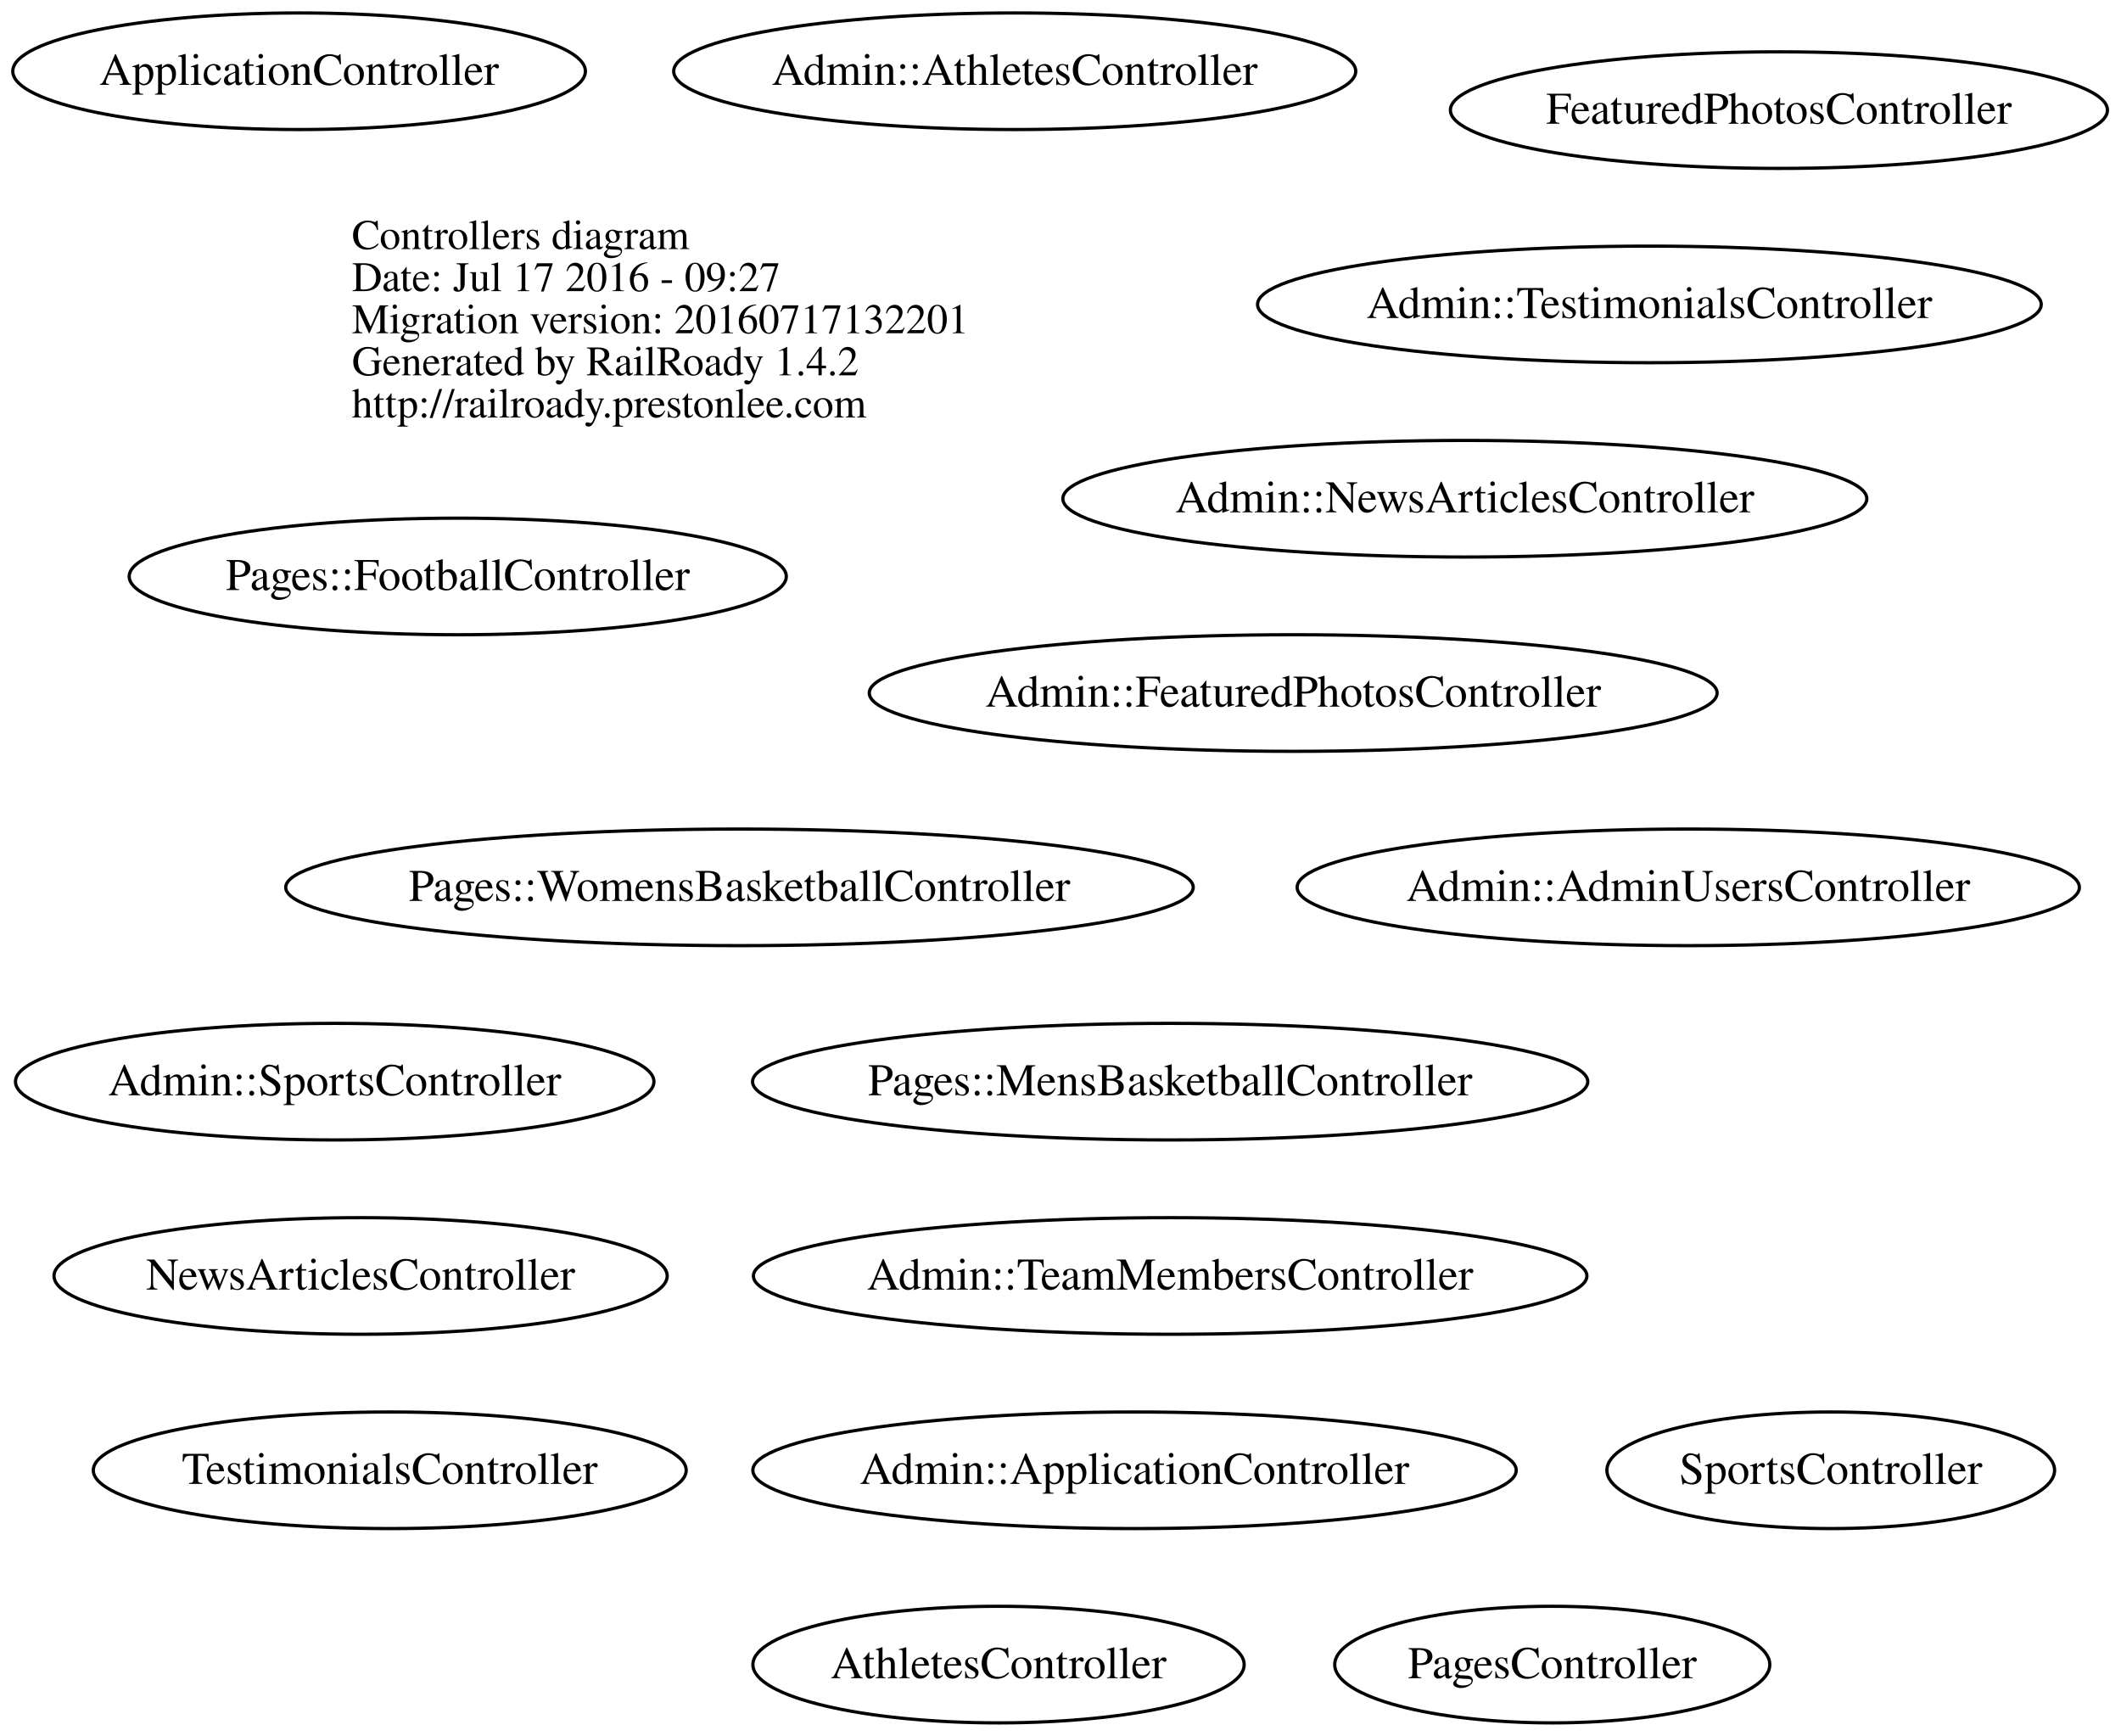
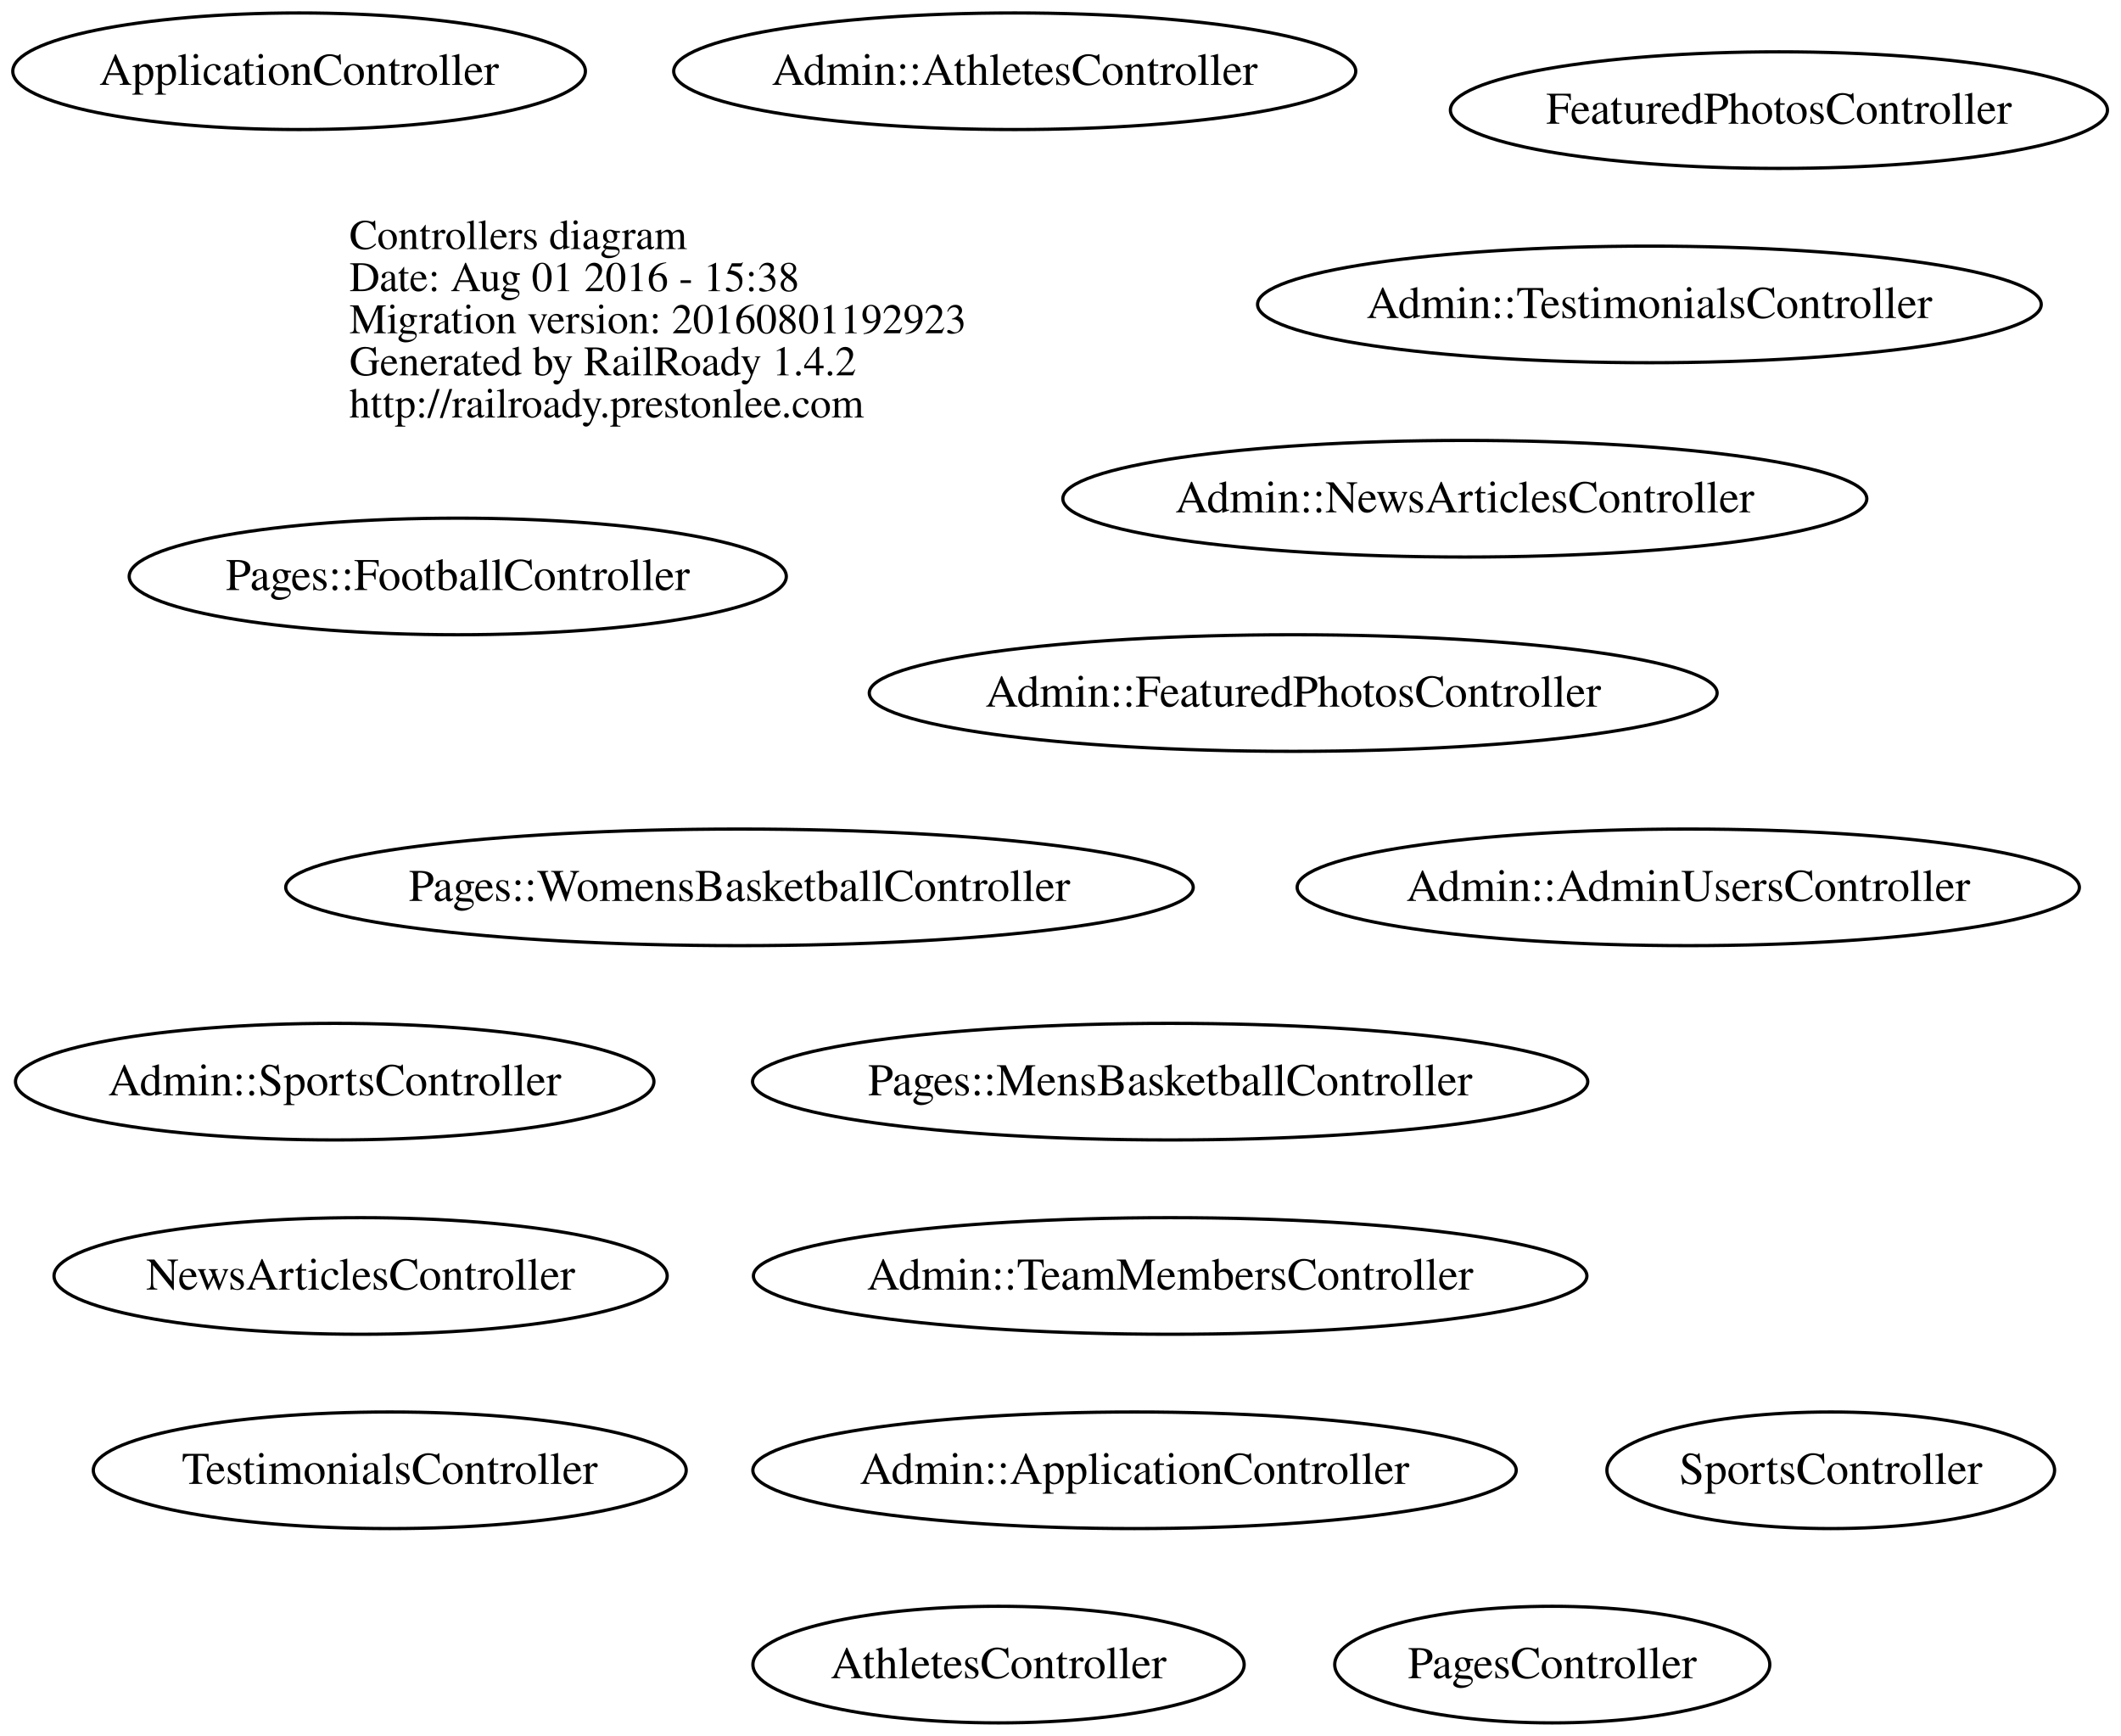
<svg xmlns="http://www.w3.org/2000/svg" width="655pt" height="536pt" viewBox="0.00 0.00 654.69 536.00">
  <g id="graph0" class="graph" transform="scale(1 1) rotate(0) translate(232.208 268)">
    <polygon fill="none" stroke="none" points="-232.208,268 -232.208,-268 422.478,-268 422.478,268 -232.208,268" />
    <g id="node1" class="node">
-       <text text-anchor="start" x="-123.688" y="-191.1" font-family="Times,serif" font-size="13.00">Controllers diagram</text>
-       <text text-anchor="start" x="-123.688" y="-178.1" font-family="Times,serif" font-size="13.00">Date: Jul 17 2016 - 09:27</text>
-       <text text-anchor="start" x="-123.688" y="-165.1" font-family="Times,serif" font-size="13.00">Migration version: 20160717132201</text>
-       <text text-anchor="start" x="-123.688" y="-152.1" font-family="Times,serif" font-size="13.00">Generated by RailRoady 1.4.2</text>
-       <text text-anchor="start" x="-123.688" y="-139.1" font-family="Times,serif" font-size="13.00">http://railroady.prestonlee.com</text>
+       <text text-anchor="start" x="-124.45" y="-191.1" font-family="Times,serif" font-size="13.00">Controllers diagram</text>
+       <text text-anchor="start" x="-124.45" y="-178.1" font-family="Times,serif" font-size="13.00">Date: Aug 01 2016 - 15:38</text>
+       <text text-anchor="start" x="-124.45" y="-165.1" font-family="Times,serif" font-size="13.00">Migration version: 20160801192923</text>
+       <text text-anchor="start" x="-124.45" y="-152.1" font-family="Times,serif" font-size="13.00">Generated by RailRoady 1.4.2</text>
+       <text text-anchor="start" x="-124.45" y="-139.1" font-family="Times,serif" font-size="13.00">http://railroady.prestonlee.com</text>
    </g>
    <g id="node2" class="node">
      <ellipse fill="none" stroke="black" cx="289" cy="6" rx="120.783" ry="18" />
      <text text-anchor="middle" x="289" y="10.2" font-family="Times,serif" font-size="14.00">Admin::AdminUsersController</text>
    </g>
    <g id="node3" class="node">
      <ellipse fill="none" stroke="black" cx="118" cy="186" rx="117.876" ry="18" />
      <text text-anchor="middle" x="118" y="190.2" font-family="Times,serif" font-size="14.00">Admin::ApplicationController</text>
    </g>
    <g id="node4" class="node">
      <ellipse fill="none" stroke="black" cx="81" cy="-246" rx="105.315" ry="18" />
      <text text-anchor="middle" x="81" y="-241.8" font-family="Times,serif" font-size="14.00">Admin::AthletesController</text>
    </g>
    <g id="node5" class="node">
      <ellipse fill="none" stroke="black" cx="167" cy="-54" rx="130.915" ry="18" />
      <text text-anchor="middle" x="167" y="-49.8" font-family="Times,serif" font-size="14.00">Admin::FeaturedPhotosController</text>
    </g>
    <g id="node6" class="node">
      <ellipse fill="none" stroke="black" cx="220" cy="-114" rx="124.14" ry="18" />
      <text text-anchor="middle" x="220" y="-109.8" font-family="Times,serif" font-size="14.00">Admin::NewsArticlesController</text>
    </g>
    <g id="node7" class="node">
      <ellipse fill="none" stroke="black" cx="-129" cy="66" rx="98.583" ry="18" />
      <text text-anchor="middle" x="-129" y="70.2" font-family="Times,serif" font-size="14.00">Admin::SportsController</text>
    </g>
    <g id="node8" class="node">
      <ellipse fill="none" stroke="black" cx="129" cy="126" rx="128.701" ry="18" />
      <text text-anchor="middle" x="129" y="130.2" font-family="Times,serif" font-size="14.00">Admin::TeamMembersController</text>
    </g>
    <g id="node9" class="node">
      <ellipse fill="none" stroke="black" cx="277" cy="-174" rx="121.008" ry="18" />
      <text text-anchor="middle" x="277" y="-169.8" font-family="Times,serif" font-size="14.00">Admin::TestimonialsController</text>
    </g>
    <g id="node10" class="node">
      <ellipse fill="none" stroke="black" cx="-140" cy="-246" rx="88.417" ry="18" />
      <text text-anchor="middle" x="-140" y="-241.8" font-family="Times,serif" font-size="14.00">ApplicationController</text>
    </g>
    <g id="node11" class="node">
      <ellipse fill="none" stroke="black" cx="76" cy="246" rx="75.855" ry="18" />
      <text text-anchor="middle" x="76" y="250.2" font-family="Times,serif" font-size="14.00">AthletesController</text>
    </g>
    <g id="node12" class="node">
      <ellipse fill="none" stroke="black" cx="317" cy="-234" rx="101.456" ry="18" />
      <text text-anchor="middle" x="317" y="-229.8" font-family="Times,serif" font-size="14.00">FeaturedPhotosController</text>
    </g>
    <g id="node13" class="node">
      <ellipse fill="none" stroke="black" cx="-121" cy="126" rx="94.681" ry="18" />
      <text text-anchor="middle" x="-121" y="130.2" font-family="Times,serif" font-size="14.00">NewsArticlesController</text>
    </g>
    <g id="node14" class="node">
      <ellipse fill="none" stroke="black" cx="-91" cy="-90" rx="101.464" ry="18" />
      <text text-anchor="middle" x="-91" y="-85.8" font-family="Times,serif" font-size="14.00">Pages::FootballController</text>
    </g>
    <g id="node15" class="node">
      <ellipse fill="none" stroke="black" cx="129" cy="66" rx="128.968" ry="18" />
      <text text-anchor="middle" x="129" y="70.2" font-family="Times,serif" font-size="14.00">Pages::MensBasketballController</text>
    </g>
    <g id="node16" class="node">
      <ellipse fill="none" stroke="black" cx="-4" cy="6" rx="140.129" ry="18" />
      <text text-anchor="middle" x="-4" y="10.2" font-family="Times,serif" font-size="14.00">Pages::WomensBasketballController</text>
    </g>
    <g id="node17" class="node">
      <ellipse fill="none" stroke="black" cx="247" cy="246" rx="67.177" ry="18" />
      <text text-anchor="middle" x="247" y="250.2" font-family="Times,serif" font-size="14.00">PagesController</text>
    </g>
    <g id="node18" class="node">
      <ellipse fill="none" stroke="black" cx="333" cy="186" rx="69.124" ry="18" />
      <text text-anchor="middle" x="333" y="190.2" font-family="Times,serif" font-size="14.00">SportsController</text>
    </g>
    <g id="node19" class="node">
      <ellipse fill="none" stroke="black" cx="-112" cy="186" rx="91.549" ry="18" />
      <text text-anchor="middle" x="-112" y="190.2" font-family="Times,serif" font-size="14.00">TestimonialsController</text>
    </g>
  </g>
</svg>
